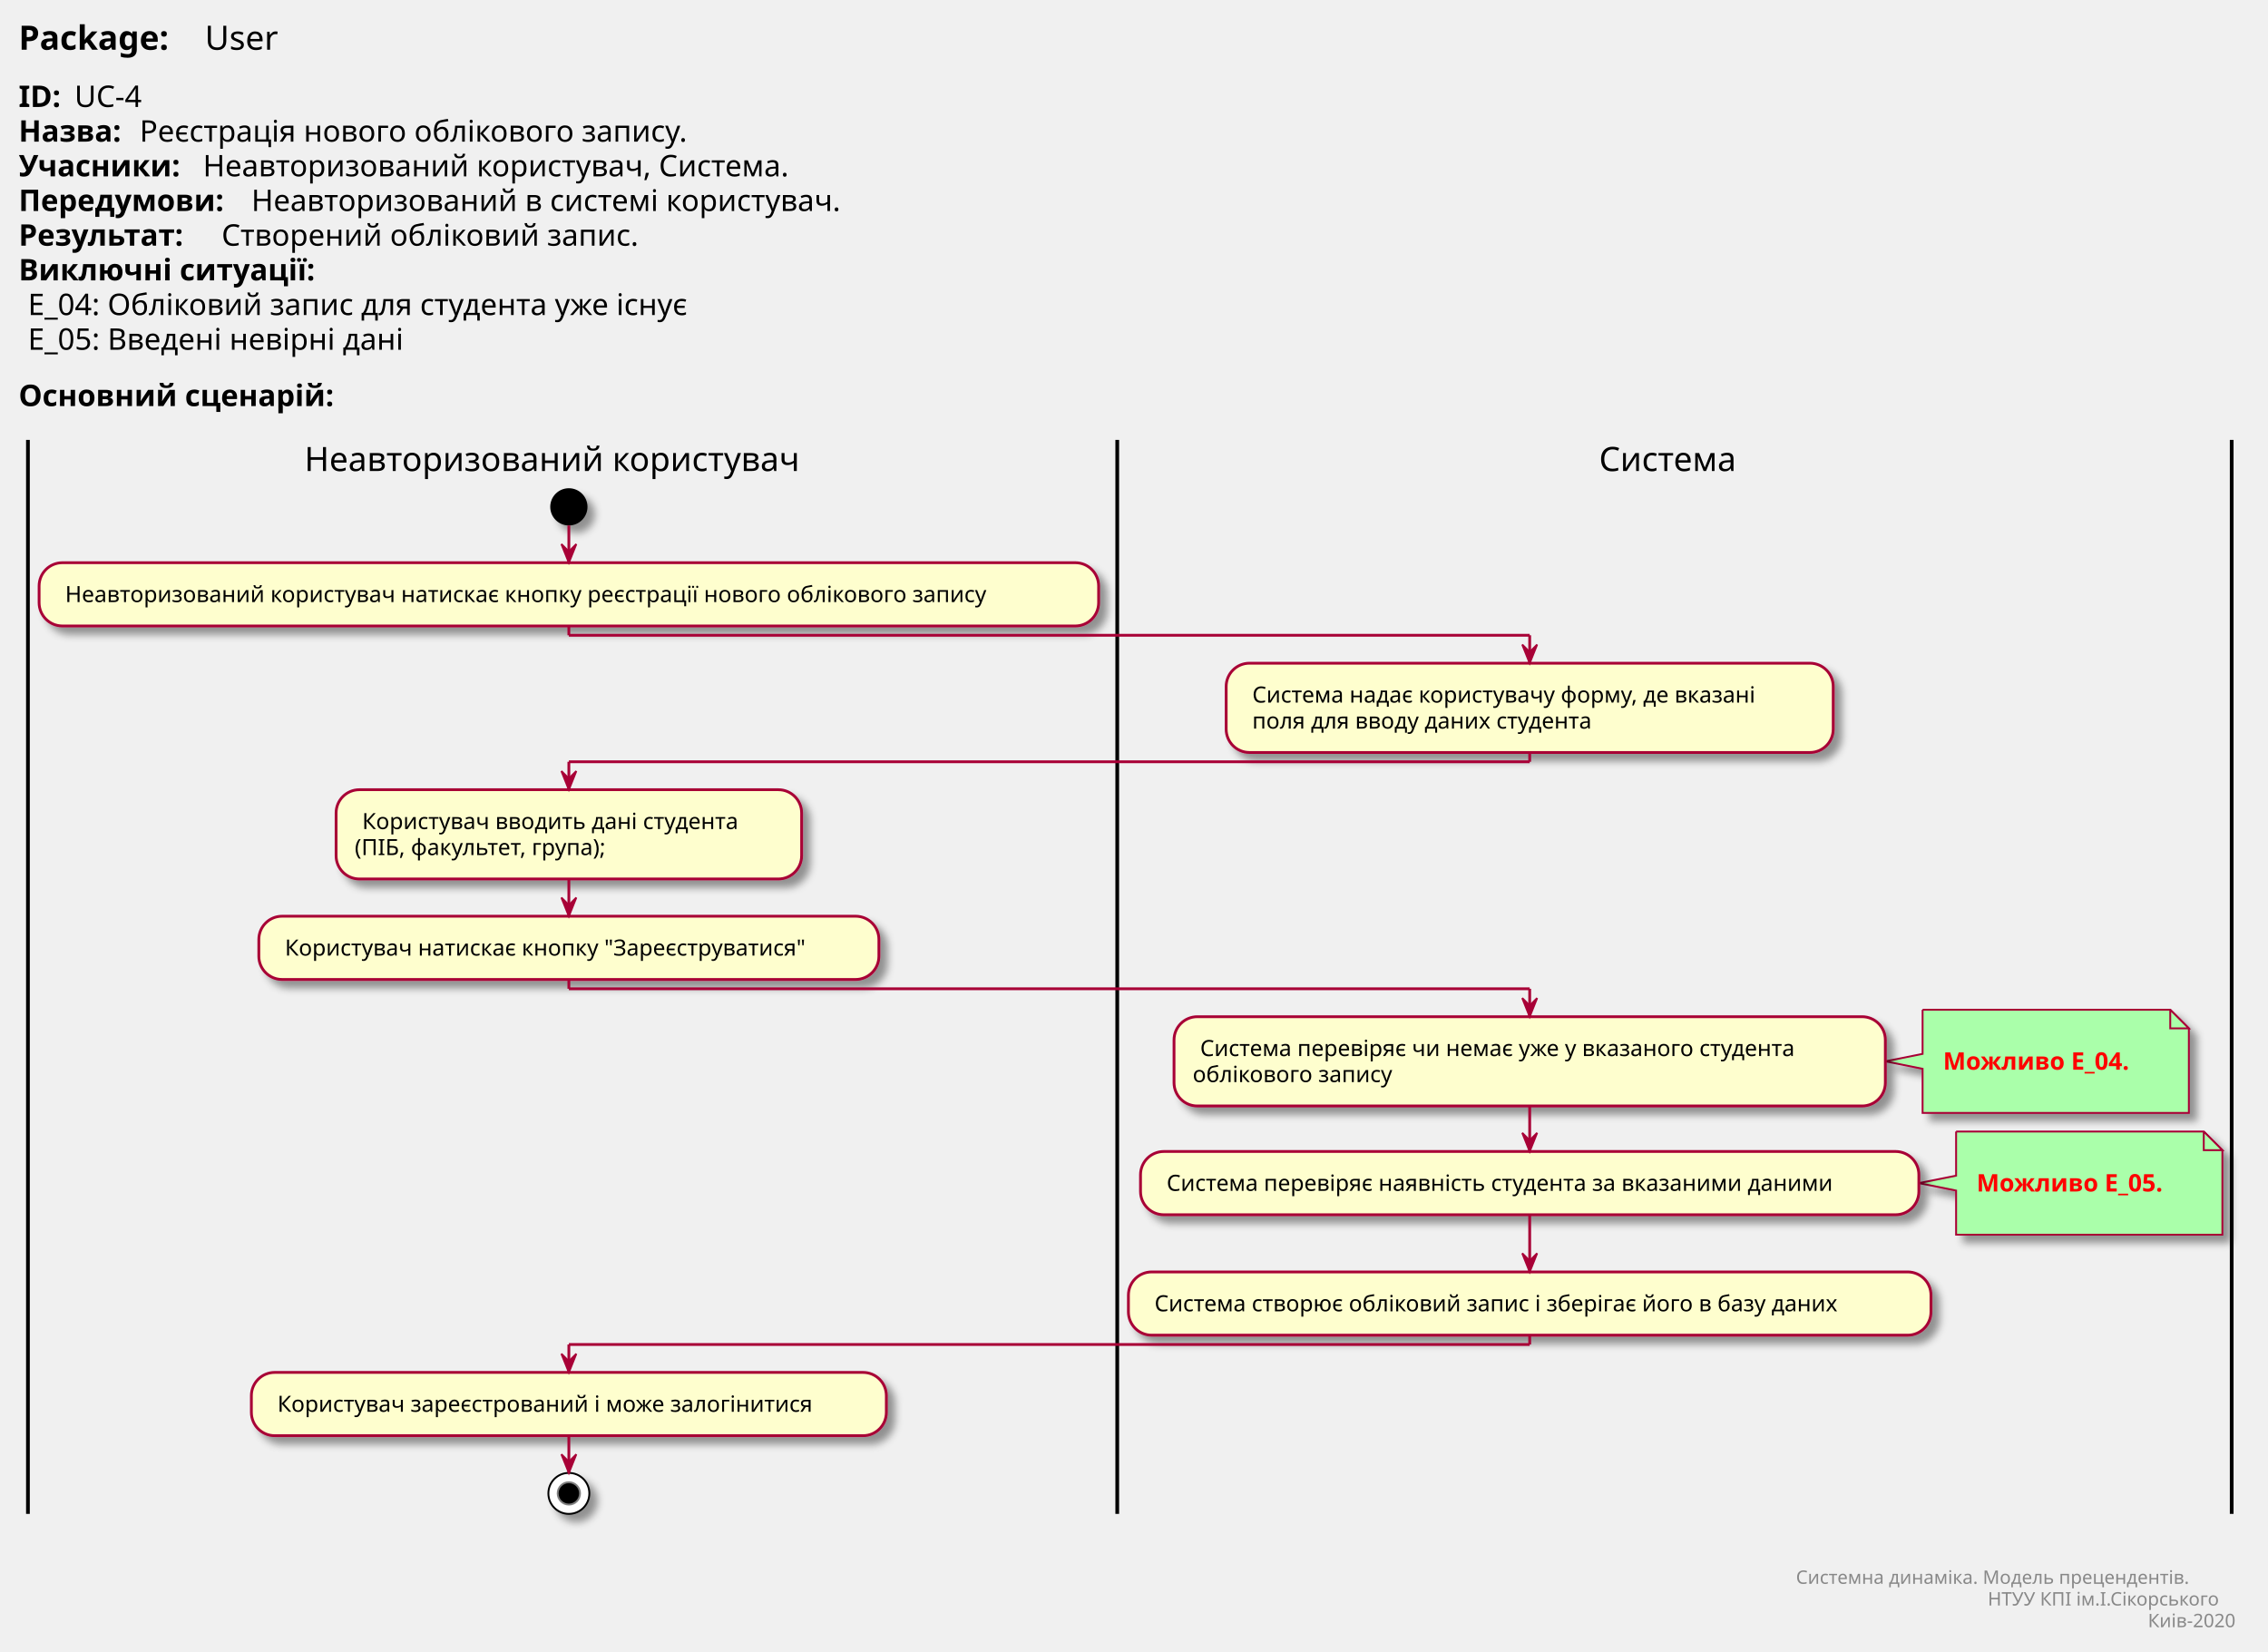
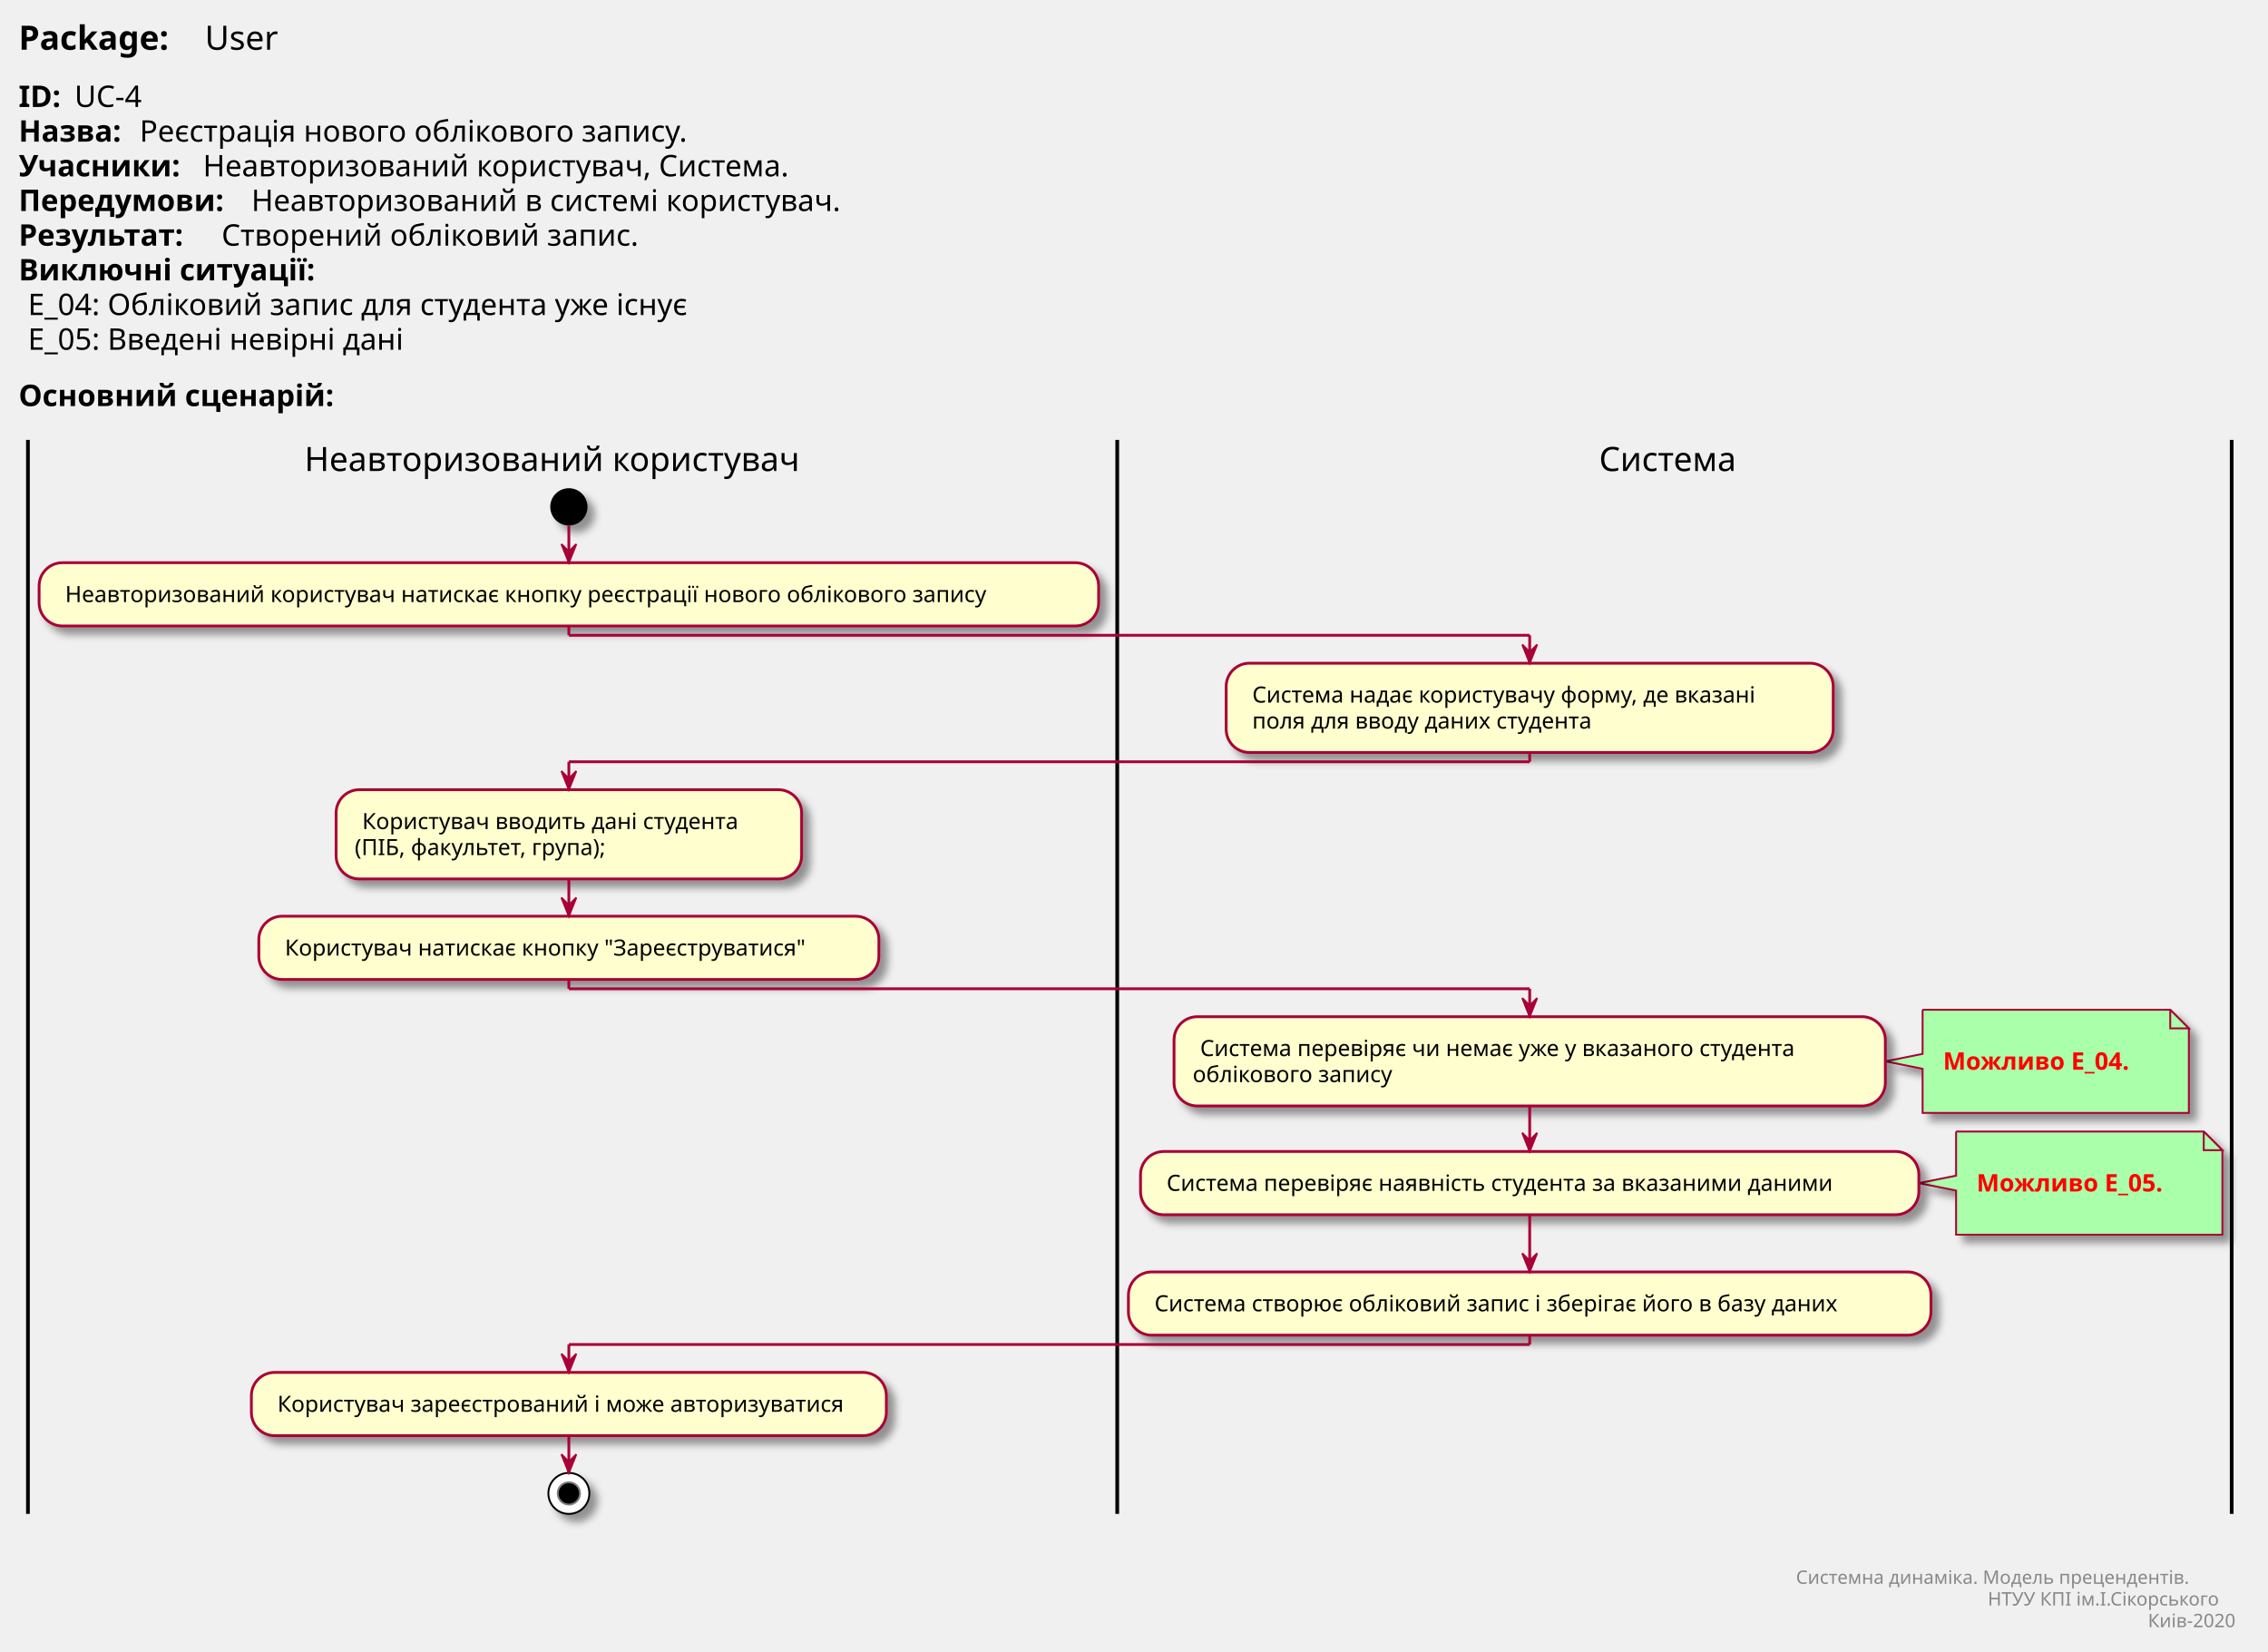
<svg xmlns="http://www.w3.org/2000/svg" contentScriptType="application/ecmascript" contentStyleType="text/css" height="887px" preserveAspectRatio="none" style="width:1218px;height:887px;" version="1.1" viewBox="0 0 1218 887" width="1218px" zoomAndPan="magnify">
  <defs>
    <filter height="300%" id="f1nke5gc60evgy" width="300%" x="-1" y="-1">
      <feGaussianBlur result="blurOut" stdDeviation="2.0" />
      <feColorMatrix in="blurOut" result="blurOut2" type="matrix" values="0 0 0 0 0 0 0 0 0 0 0 0 0 0 0 0 0 0 .4 0" />
      <feOffset dx="4.0" dy="4.0" in="blurOut2" result="blurOut3" />
      <feBlend in="SourceGraphic" in2="blurOut3" mode="normal" />
    </filter>
  </defs>
  <g>
    <text fill="#000000" font-family="sans-serif" font-size="18" font-weight="bold" lengthAdjust="spacingAndGlyphs" textLength="94" x="10" y="26.708">Package:</text>
    <text fill="#000000" font-family="sans-serif" font-size="18" lengthAdjust="spacingAndGlyphs" textLength="44" x="110" y="26.708">User</text>
    <text fill="#888888" font-family="sans-serif" font-size="10" lengthAdjust="spacingAndGlyphs" textLength="0" x="13" y="40.235" />
    <text fill="#000000" font-family="sans-serif" font-size="16" font-weight="bold" lengthAdjust="spacingAndGlyphs" textLength="25" x="10" y="57.445">ID:</text>
    <text fill="#000000" font-family="sans-serif" font-size="16" lengthAdjust="spacingAndGlyphs" textLength="38" x="40" y="57.445">UC-4</text>
    <text fill="#000000" font-family="sans-serif" font-size="16" font-weight="bold" lengthAdjust="spacingAndGlyphs" textLength="60" x="10" y="76.07">Назва:</text>
    <text fill="#000000" font-family="sans-serif" font-size="16" lengthAdjust="spacingAndGlyphs" textLength="317" x="75" y="76.07">Реєстрація нового облікового запису.</text>
    <text fill="#000000" font-family="sans-serif" font-size="16" font-weight="bold" lengthAdjust="spacingAndGlyphs" textLength="94" x="10" y="94.695">Учасники:</text>
    <text fill="#000000" font-family="sans-serif" font-size="16" lengthAdjust="spacingAndGlyphs" textLength="335" x="109" y="94.695">Неавторизований користувач, Система.</text>
    <text fill="#000000" font-family="sans-serif" font-size="16" font-weight="bold" lengthAdjust="spacingAndGlyphs" textLength="120" x="10" y="113.32">Передумови:</text>
    <text fill="#000000" font-family="sans-serif" font-size="16" lengthAdjust="spacingAndGlyphs" textLength="337" x="135" y="113.32">Неавторизований в системі користувач.</text>
    <text fill="#000000" font-family="sans-serif" font-size="16" font-weight="bold" lengthAdjust="spacingAndGlyphs" textLength="104" x="10" y="131.945">Результат:</text>
    <text fill="#000000" font-family="sans-serif" font-size="16" lengthAdjust="spacingAndGlyphs" textLength="235" x="119" y="131.945">Створений обліковий запис.</text>
    <text fill="#000000" font-family="sans-serif" font-size="16" font-weight="bold" lengthAdjust="spacingAndGlyphs" textLength="178" x="10" y="150.57">Виключні ситуації:</text>
    <text fill="#000000" font-family="sans-serif" font-size="16" lengthAdjust="spacingAndGlyphs" textLength="389" x="15" y="169.195">E_04: Обліковий запис для студента уже існує</text>
    <text fill="#000000" font-family="sans-serif" font-size="16" lengthAdjust="spacingAndGlyphs" textLength="219" x="15" y="187.82">E_05: Введені невірні дані</text>
    <text fill="#888888" font-family="sans-serif" font-size="10" lengthAdjust="spacingAndGlyphs" textLength="0" x="13" y="200.876" />
    <text fill="#000000" font-family="sans-serif" font-size="16" font-weight="bold" lengthAdjust="spacingAndGlyphs" textLength="182" x="10" y="218.086">Основний сценарій:</text>
    <text fill="#888888" font-family="sans-serif" font-size="10" lengthAdjust="spacingAndGlyphs" textLength="0" x="13" y="231.142" />
    <ellipse cx="305.5" cy="272.198" fill="#000000" filter="url(#f1nke5gc60evgy)" rx="10" ry="10" style="stroke: none; stroke-width: 1.0;" />
    <rect fill="#FEFECE" filter="url(#f1nke5gc60evgy)" height="33.969" rx="12.5" ry="12.5" style="stroke: #A80036; stroke-width: 1.5;" width="569" x="21" y="302.198" />
    <text fill="#000000" font-family="sans-serif" font-size="12" lengthAdjust="spacingAndGlyphs" textLength="545" x="35" y="323.337">Неавторизований користувач натискає кнопку реєстрації нового облікового запису</text>
    <rect fill="#FEFECE" filter="url(#f1nke5gc60evgy)" height="47.938" rx="12.5" ry="12.5" style="stroke: #A80036; stroke-width: 1.5;" width="250" x="180.5" y="424.104" />
    <text fill="#000000" font-family="sans-serif" font-size="12" lengthAdjust="spacingAndGlyphs" textLength="226" x="194.5" y="445.243">Користувач вводить дані студента</text>
    <text fill="#000000" font-family="sans-serif" font-size="12" lengthAdjust="spacingAndGlyphs" textLength="154" x="190.5" y="459.212">(ПІБ, факультет, група);</text>
    <rect fill="#FEFECE" filter="url(#f1nke5gc60evgy)" height="33.969" rx="12.5" ry="12.5" style="stroke: #A80036; stroke-width: 1.5;" width="333" x="139" y="492.042" />
    <text fill="#000000" font-family="sans-serif" font-size="12" lengthAdjust="spacingAndGlyphs" textLength="309" x="153" y="513.181">Користувач натискає кнопку "Зареєструватися"</text>
    <rect fill="#FEFECE" filter="url(#f1nke5gc60evgy)" height="33.969" rx="12.5" ry="12.5" style="stroke: #A80036; stroke-width: 1.5;" width="341" x="135" y="737.046" />
-     <text fill="#000000" font-family="sans-serif" font-size="12" lengthAdjust="spacingAndGlyphs" textLength="317" x="149" y="758.185">Користувач зареєстрований і може залогінитися</text>
+     <text fill="#000000" font-family="sans-serif" font-size="12" lengthAdjust="spacingAndGlyphs" textLength="317" x="149" y="758.185">Користувач зареєстрований і може авторизуватися</text>
    <ellipse cx="305.5" cy="802.015" fill="#FFFFFF" filter="url(#f1nke5gc60evgy)" rx="11" ry="11" style="stroke: #000000; stroke-width: 1.0;" />
    <ellipse cx="305.5" cy="802.015" fill="#000000" rx="6" ry="6" style="stroke: #7F7F7F; stroke-width: 1.0;" />
    <line style="stroke: #000000; stroke-width: 2.0;" x1="15" x2="15" y1="236.245" y2="813.015" />
    <rect fill="#FEFECE" filter="url(#f1nke5gc60evgy)" height="47.938" rx="12.5" ry="12.5" style="stroke: #A80036; stroke-width: 1.5;" width="326" x="658.5" y="356.167" />
    <text fill="#000000" font-family="sans-serif" font-size="12" lengthAdjust="spacingAndGlyphs" textLength="302" x="672.5" y="377.306">Система надає користувачу форму, де вказані</text>
    <text fill="#000000" font-family="sans-serif" font-size="12" lengthAdjust="spacingAndGlyphs" textLength="206" x="672.5" y="391.274">поля для вводу даних студента</text>
    <path d="M1032.5,542.28 L1032.5,565.98 L1012.5,569.98 L1032.5,573.98 L1032.5,597.679 A0,0 0 0 0 1032.5,597.679 L1175.5,597.679 A0,0 0 0 0 1175.5,597.679 L1175.5,552.28 L1165.5,542.28 L1032.5,542.28 A0,0 0 0 0 1032.5,542.28 " fill="#AAFFAA" filter="url(#f1nke5gc60evgy)" style="stroke: #A80036; stroke-width: 1.0;" />
    <path d="M1165.5,542.28 L1165.5,552.28 L1175.5,552.28 L1165.5,542.28 " fill="#AAFFAA" style="stroke: #A80036; stroke-width: 1.0;" />
    <text fill="#000000" font-family="sans-serif" font-size="13" lengthAdjust="spacingAndGlyphs" textLength="0" x="1042.5" y="559.347" />
    <text fill="#FF0000" font-family="sans-serif" font-size="13" font-weight="bold" lengthAdjust="spacingAndGlyphs" textLength="117" x="1043.5" y="574.48">Можливо E_04.</text>
    <text fill="#000000" font-family="sans-serif" font-size="13" lengthAdjust="spacingAndGlyphs" textLength="0" x="1042.5" y="589.613" />
    <rect fill="#FEFECE" filter="url(#f1nke5gc60evgy)" height="47.938" rx="12.5" ry="12.5" style="stroke: #A80036; stroke-width: 1.5;" width="382" x="630.5" y="546.011" />
    <text fill="#000000" font-family="sans-serif" font-size="12" lengthAdjust="spacingAndGlyphs" textLength="358" x="644.5" y="567.149">Система перевіряє чи немає уже у вказаного студента</text>
    <text fill="#000000" font-family="sans-serif" font-size="12" lengthAdjust="spacingAndGlyphs" textLength="118" x="640.5" y="581.118">облікового запису</text>
    <path d="M1050.5,607.679 L1050.5,631.378 L1030.5,635.378 L1050.5,639.378 L1050.5,663.077 A0,0 0 0 0 1050.5,663.077 L1193.5,663.077 A0,0 0 0 0 1193.5,663.077 L1193.5,617.679 L1183.5,607.679 L1050.5,607.679 A0,0 0 0 0 1050.5,607.679 " fill="#AAFFAA" filter="url(#f1nke5gc60evgy)" style="stroke: #A80036; stroke-width: 1.0;" />
    <path d="M1183.5,607.679 L1183.5,617.679 L1193.5,617.679 L1183.5,607.679 " fill="#AAFFAA" style="stroke: #A80036; stroke-width: 1.0;" />
    <text fill="#000000" font-family="sans-serif" font-size="13" lengthAdjust="spacingAndGlyphs" textLength="0" x="1060.5" y="624.746" />
    <text fill="#FF0000" font-family="sans-serif" font-size="13" font-weight="bold" lengthAdjust="spacingAndGlyphs" textLength="117" x="1061.5" y="639.878">Можливо E_05.</text>
    <text fill="#000000" font-family="sans-serif" font-size="13" lengthAdjust="spacingAndGlyphs" textLength="0" x="1060.5" y="655.011" />
    <rect fill="#FEFECE" filter="url(#f1nke5gc60evgy)" height="33.969" rx="12.5" ry="12.5" style="stroke: #A80036; stroke-width: 1.5;" width="418" x="612.5" y="618.394" />
    <text fill="#000000" font-family="sans-serif" font-size="12" lengthAdjust="spacingAndGlyphs" textLength="394" x="626.5" y="639.532">Система перевіряє наявність студента за вказаними даними</text>
    <rect fill="#FEFECE" filter="url(#f1nke5gc60evgy)" height="33.969" rx="12.5" ry="12.5" style="stroke: #A80036; stroke-width: 1.5;" width="431" x="606" y="683.077" />
    <text fill="#000000" font-family="sans-serif" font-size="12" lengthAdjust="spacingAndGlyphs" textLength="407" x="620" y="704.216">Система створює обліковий запис і зберігає його в базу даних</text>
    <line style="stroke: #000000; stroke-width: 2.0;" x1="600" x2="600" y1="236.245" y2="813.015" />
    <line style="stroke: #000000; stroke-width: 2.0;" x1="1198.5" x2="1198.5" y1="236.245" y2="813.015" />
    <line style="stroke: #A80036; stroke-width: 1.5;" x1="305.5" x2="305.5" y1="282.198" y2="302.198" />
    <polygon fill="#A80036" points="301.5,292.198,305.5,302.198,309.5,292.198,305.5,296.198" style="stroke: #A80036; stroke-width: 1.0;" />
    <line style="stroke: #A80036; stroke-width: 1.5;" x1="305.5" x2="305.5" y1="472.042" y2="492.042" />
    <polygon fill="#A80036" points="301.5,482.042,305.5,492.042,309.5,482.042,305.5,486.042" style="stroke: #A80036; stroke-width: 1.0;" />
    <line style="stroke: #A80036; stroke-width: 1.5;" x1="305.5" x2="305.5" y1="771.015" y2="791.015" />
    <polygon fill="#A80036" points="301.5,781.015,305.5,791.015,309.5,781.015,305.5,785.015" style="stroke: #A80036; stroke-width: 1.0;" />
    <line style="stroke: #A80036; stroke-width: 1.5;" x1="821.5" x2="821.5" y1="593.948" y2="618.394" />
    <polygon fill="#A80036" points="817.5,608.394,821.5,618.394,825.5,608.394,821.5,612.394" style="stroke: #A80036; stroke-width: 1.0;" />
    <line style="stroke: #A80036; stroke-width: 1.5;" x1="821.5" x2="821.5" y1="652.362" y2="683.077" />
    <polygon fill="#A80036" points="817.5,673.077,821.5,683.077,825.5,673.077,821.5,677.077" style="stroke: #A80036; stroke-width: 1.0;" />
    <line style="stroke: #A80036; stroke-width: 1.5;" x1="305.5" x2="305.5" y1="336.167" y2="341.167" />
    <line style="stroke: #A80036; stroke-width: 1.5;" x1="305.5" x2="821.5" y1="341.167" y2="341.167" />
    <line style="stroke: #A80036; stroke-width: 1.5;" x1="821.5" x2="821.5" y1="341.167" y2="356.167" />
    <polygon fill="#A80036" points="817.5,346.167,821.5,356.167,825.5,346.167,821.5,350.167" style="stroke: #A80036; stroke-width: 1.0;" />
    <line style="stroke: #A80036; stroke-width: 1.5;" x1="821.5" x2="821.5" y1="404.104" y2="409.104" />
    <line style="stroke: #A80036; stroke-width: 1.5;" x1="821.5" x2="305.5" y1="409.104" y2="409.104" />
    <line style="stroke: #A80036; stroke-width: 1.5;" x1="305.5" x2="305.5" y1="409.104" y2="424.104" />
    <polygon fill="#A80036" points="301.5,414.104,305.5,424.104,309.5,414.104,305.5,418.104" style="stroke: #A80036; stroke-width: 1.0;" />
    <line style="stroke: #A80036; stroke-width: 1.5;" x1="305.5" x2="305.5" y1="526.011" y2="531.011" />
    <line style="stroke: #A80036; stroke-width: 1.5;" x1="305.5" x2="821.5" y1="531.011" y2="531.011" />
    <line style="stroke: #A80036; stroke-width: 1.5;" x1="821.5" x2="821.5" y1="531.011" y2="546.011" />
    <polygon fill="#A80036" points="817.5,536.011,821.5,546.011,825.5,536.011,821.5,540.011" style="stroke: #A80036; stroke-width: 1.0;" />
    <line style="stroke: #A80036; stroke-width: 1.5;" x1="821.5" x2="821.5" y1="717.046" y2="722.046" />
    <line style="stroke: #A80036; stroke-width: 1.5;" x1="821.5" x2="305.5" y1="722.046" y2="722.046" />
    <line style="stroke: #A80036; stroke-width: 1.5;" x1="305.5" x2="305.5" y1="722.046" y2="737.046" />
    <polygon fill="#A80036" points="301.5,727.046,305.5,737.046,309.5,727.046,305.5,731.046" style="stroke: #A80036; stroke-width: 1.0;" />
    <text fill="#000000" font-family="sans-serif" font-size="18" lengthAdjust="spacingAndGlyphs" textLength="288" x="163.5" y="252.953">Неавторизований користувач</text>
    <text fill="#000000" font-family="sans-serif" font-size="18" lengthAdjust="spacingAndGlyphs" textLength="81" x="858.75" y="252.953">Система</text>
    <text fill="#888888" font-family="sans-serif" font-size="10" lengthAdjust="spacingAndGlyphs" textLength="0" x="1206.5" y="827.297" />
    <text fill="#888888" font-family="sans-serif" font-size="10" lengthAdjust="spacingAndGlyphs" textLength="0" x="1206.5" y="838.938" />
    <text fill="#888888" font-family="sans-serif" font-size="10" lengthAdjust="spacingAndGlyphs" textLength="242" x="964.5" y="850.578">Системна динаміка. Модель прецендентів.</text>
    <text fill="#888888" font-family="sans-serif" font-size="10" lengthAdjust="spacingAndGlyphs" textLength="139" x="1067.5" y="862.219">НТУУ КПІ ім.І.Сікорського</text>
    <text fill="#888888" font-family="sans-serif" font-size="10" lengthAdjust="spacingAndGlyphs" textLength="53" x="1153.5" y="873.859">Киів-2020</text>
  </g>
</svg>
